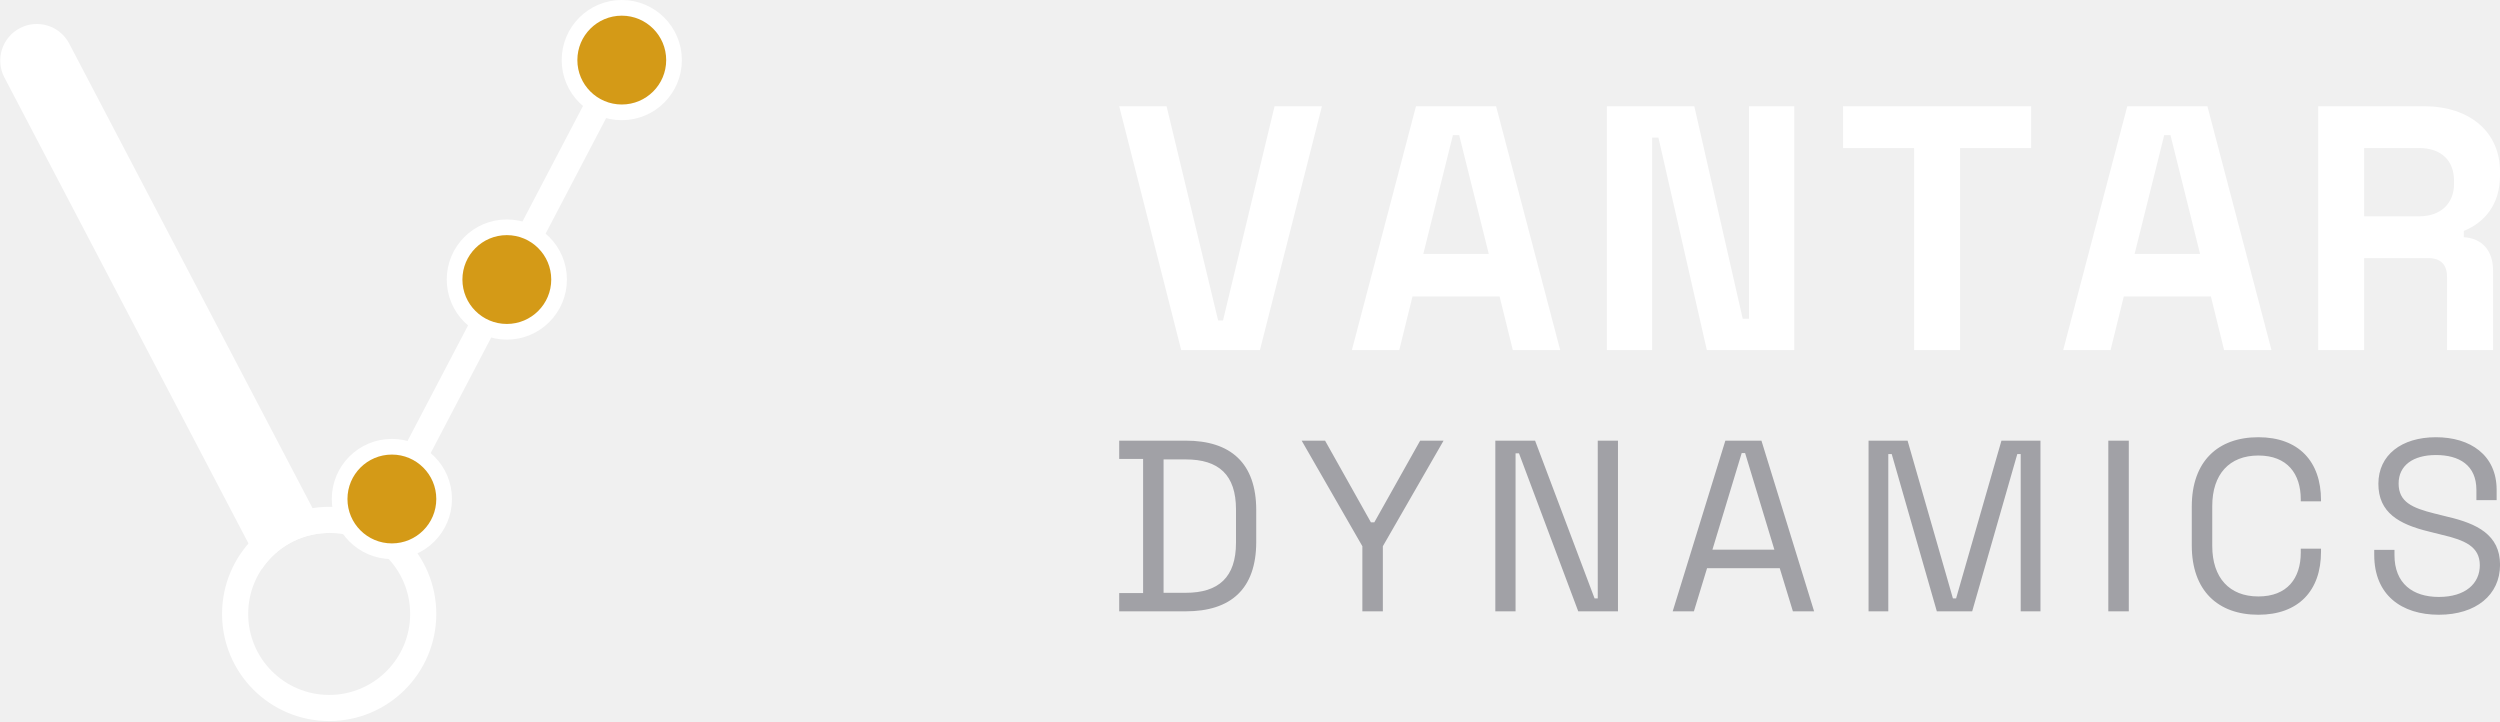
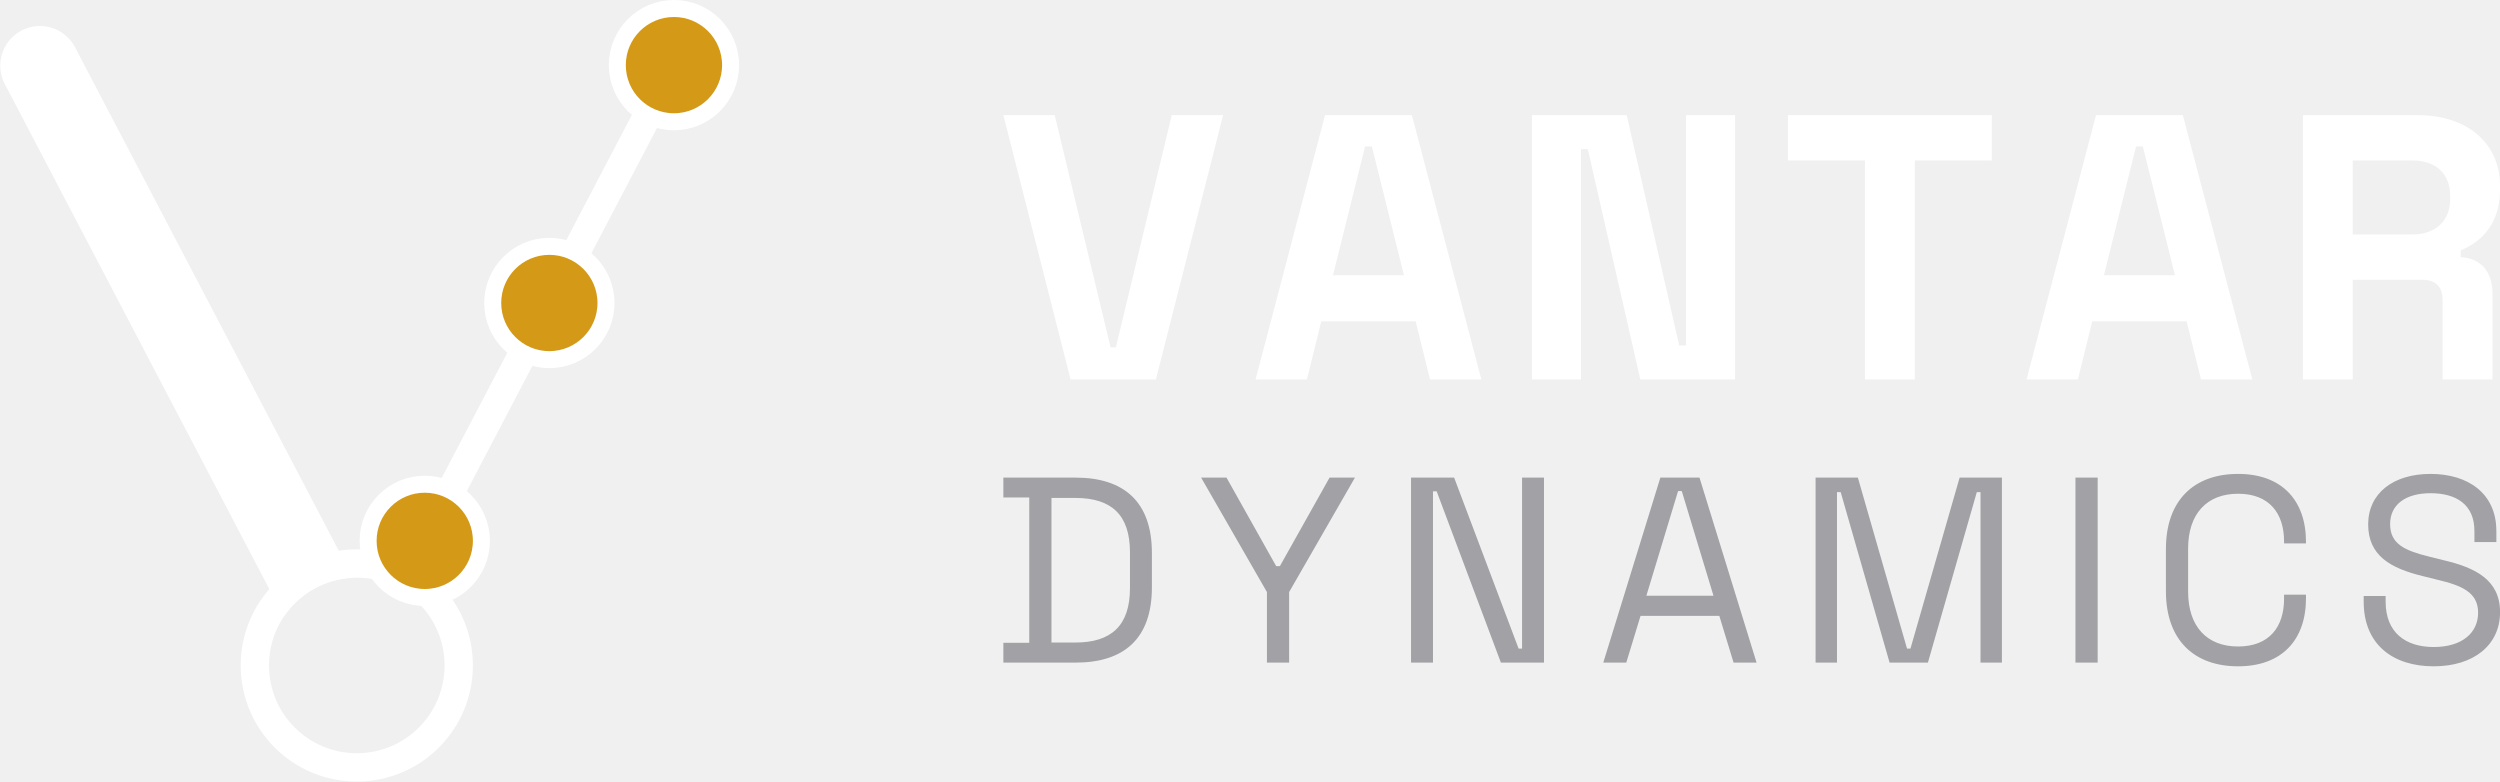
- <svg xmlns="http://www.w3.org/2000/svg" viewBox="21.1 19.75 143.54 41.4" role="img">
+ <svg xmlns="http://www.w3.org/2000/svg" viewBox="21.1 19.75 132.43 41.4" role="img">
  <g transform="translate(10 10) scale(0.6)">
    <path d="M18.900 23.624L43.556 70.695A7.75 7.75 0 0 1 49.657 67.258L25.100 20.376A3.5 3.5 0 0 0 18.900 23.624Z" fill="#FFFFFF" />
    <line x1="78" y1="22" x2="56" y2="64" stroke="#FFFFFF" stroke-width="2.5" />
    <circle cx="50" cy="75" r="9" fill="none" stroke="#FFFFFF" stroke-width="2.5" />
    <circle cx="78" cy="22" r="5" fill="#D49A17" stroke="#FFFFFF" stroke-width="1.5" />
    <circle cx="67" cy="43" r="5" fill="#D49A17" stroke="#FFFFFF" stroke-width="1.5" />
    <circle cx="56" cy="64" r="5" fill="#D49A17" stroke="#FFFFFF" stroke-width="1.5" />
  </g>
-   <path d="M88.92 39.85H93.44L97.0 25.85H94.28L91.32 38.15H91.04L88.08 25.85H85.36Z M98.72 39.85H101.44L102.2 36.77H107.2L107.96 39.85H110.68L107.0 25.85H102.4ZM102.82 34.33 104.52 27.51H104.88L106.58 34.33Z M113.36 39.85H115.96V27.65H116.32L119.1 39.85H124.12V25.85H121.52V38.05H121.16L118.38 25.85H113.36Z M131.0 39.85H133.64V28.25H137.72V25.85H126.92V28.25H131.0Z M139.56 39.85H142.28L143.04 36.77H148.04L148.8 39.85H151.52L147.84 25.85H143.24ZM143.66 34.33 145.36 27.51H145.72L147.42 34.33Z M154.2 39.85H156.84V34.57H160.52C161.3 34.57 161.6 35.01 161.6 35.65V39.85H164.24V35.27C164.24 34.15 163.62 33.43 162.56 33.37V33.01C163.74 32.53 164.64 31.51 164.64 29.83V29.59C164.64 27.33 162.9 25.85 160.28 25.85H154.2ZM156.84 32.17V28.25H160.0C161.28 28.25 162.0 28.99 162.0 30.11V30.31C162.0 31.43 161.24 32.17 160.0 32.17Z" fill="#FFFFFF" />
-   <path d="M85.36 54.85H89.182C91.758 54.85 93.228 53.576 93.228 50.86V49.04C93.228 46.338 91.758 45.05 89.182 45.05H85.36V46.1H86.732V53.8H85.36ZM87.908 53.786V46.128H89.182C91.072 46.128 92.066 47.01 92.066 48.998V50.916C92.066 52.89 91.072 53.786 89.182 53.786Z M99.322 54.85H100.498V51.112L103.984 45.05H102.64L100.008 49.74H99.812L97.18 45.05H95.836L99.322 51.112Z M106.956 54.85H108.118V45.778H108.314L111.716 54.85H113.998V45.05H112.836V54.108H112.654L109.238 45.05H106.956Z M117.139 54.85H118.357L119.113 52.372H123.285L124.041 54.85H125.259L122.235 45.05H120.163ZM119.421 51.308 121.101 45.764H121.297L122.977 51.308Z M128.385 54.85H129.519V45.82H129.715L132.305 54.85H134.335L136.925 45.82H137.121V54.85H138.255V45.05H136.015L133.411 54.108H133.229L130.625 45.05H128.385Z M142.151 54.85H143.327V45.05H142.151Z M150.765 55.046C153.075 55.046 154.363 53.66 154.363 51.434V51.252H153.201V51.476C153.201 52.946 152.431 53.996 150.765 53.996C149.099 53.996 148.119 52.918 148.119 51.098V48.802C148.119 46.982 149.099 45.904 150.765 45.904C152.431 45.904 153.201 46.954 153.201 48.424V48.536H154.363V48.466C154.363 46.24 153.075 44.854 150.765 44.854C148.441 44.854 146.943 46.24 146.943 48.83V51.07C146.943 53.66 148.441 55.046 150.765 55.046Z M161.129 55.046C163.257 55.046 164.643 53.912 164.643 52.176C164.643 50.454 163.313 49.81 161.619 49.418L160.891 49.236C159.589 48.914 158.819 48.564 158.819 47.514C158.819 46.464 159.659 45.876 160.961 45.876C162.305 45.876 163.285 46.464 163.285 47.878V48.466H164.447V47.878C164.447 45.876 162.935 44.854 160.961 44.854C158.987 44.854 157.657 45.876 157.657 47.528C157.657 49.18 158.833 49.852 160.569 50.272L161.297 50.454C162.613 50.762 163.481 51.126 163.481 52.204C163.481 53.254 162.655 54.024 161.129 54.024C159.631 54.024 158.581 53.254 158.581 51.616V51.322H157.419V51.616C157.419 53.912 158.987 55.046 161.129 55.046Z" fill="#A1A1A6" />
+   <path d="M77.81 39.85H82.33L85.89 25.85H83.17L80.21 38.15H79.93L76.97 25.85H74.25Z M87.61 39.85H90.33L91.09 36.77H96.09L96.85 39.85H99.57L95.89 25.85H91.29ZM91.71 34.33 93.41 27.51H93.77L95.47 34.33Z M102.25 39.85H104.85V27.65H105.21L107.99 39.85H113.01V25.85H110.41V38.05H110.05L107.27 25.85H102.25Z M119.89 39.85H122.53V28.25H126.61V25.85H115.81V28.25H119.89Z M128.45 39.85H131.17L131.93 36.77H136.93L137.69 39.85H140.41L136.73 25.85H132.13ZM132.55 34.33 134.25 27.51H134.61L136.31 34.33Z M143.09 39.85H145.73V34.57H149.41C150.19 34.57 150.49 35.01 150.49 35.65V39.85H153.13V35.27C153.13 34.15 152.51 33.43 151.45 33.37V33.01C152.63 32.53 153.53 31.51 153.53 29.83V29.59C153.53 27.33 151.79 25.85 149.17 25.85H143.09ZM145.73 32.17V28.25H148.89C150.17 28.25 150.89 28.99 150.89 30.11V30.31C150.89 31.43 150.13 32.17 148.89 32.17Z" fill="#FFFFFF" />
+   <path d="M74.25 54.85H78.072C80.648 54.85 82.118 53.576 82.118 50.86V49.04C82.118 46.338 80.648 45.05 78.072 45.05H74.25V46.1H75.622V53.8H74.25ZM76.798 53.786V46.128H78.072C79.962 46.128 80.956 47.01 80.956 48.998V50.916C80.956 52.89 79.962 53.786 78.072 53.786Z M88.212 54.85H89.388V51.112L92.874 45.05H91.53L88.898 49.74H88.702L86.07 45.05H84.726L88.212 51.112Z M95.846 54.85H97.008V45.778H97.204L100.606 54.85H102.888V45.05H101.726V54.108H101.544L98.128 45.05H95.846Z M106.029 54.85H107.247L108.003 52.372H112.175L112.931 54.85H114.149L111.125 45.05H109.053ZM108.311 51.308 109.991 45.764H110.187L111.867 51.308Z M117.275 54.85H118.409V45.82H118.605L121.195 54.85H123.225L125.815 45.82H126.011V54.85H127.145V45.05H124.905L122.301 54.108H122.119L119.515 45.05H117.275Z M131.041 54.85H132.217V45.05H131.041Z M139.655 55.046C141.965 55.046 143.253 53.66 143.253 51.434V51.252H142.091V51.476C142.091 52.946 141.321 53.996 139.655 53.996C137.989 53.996 137.009 52.918 137.009 51.098V48.802C137.009 46.982 137.989 45.904 139.655 45.904C141.321 45.904 142.091 46.954 142.091 48.424V48.536H143.253V48.466C143.253 46.24 141.965 44.854 139.655 44.854C137.331 44.854 135.833 46.24 135.833 48.83V51.07C135.833 53.66 137.331 55.046 139.655 55.046Z M150.019 55.046C152.147 55.046 153.533 53.912 153.533 52.176C153.533 50.454 152.203 49.81 150.509 49.418L149.781 49.236C148.479 48.914 147.709 48.564 147.709 47.514C147.709 46.464 148.549 45.876 149.851 45.876C151.195 45.876 152.175 46.464 152.175 47.878V48.466H153.337V47.878C153.337 45.876 151.825 44.854 149.851 44.854C147.877 44.854 146.547 45.876 146.547 47.528C146.547 49.18 147.723 49.852 149.459 50.272L150.187 50.454C151.503 50.762 152.371 51.126 152.371 52.204C152.371 53.254 151.545 54.024 150.019 54.024C148.521 54.024 147.471 53.254 147.471 51.616V51.322H146.309V51.616C146.309 53.912 147.877 55.046 150.019 55.046Z" fill="#A1A1A6" />
</svg>
